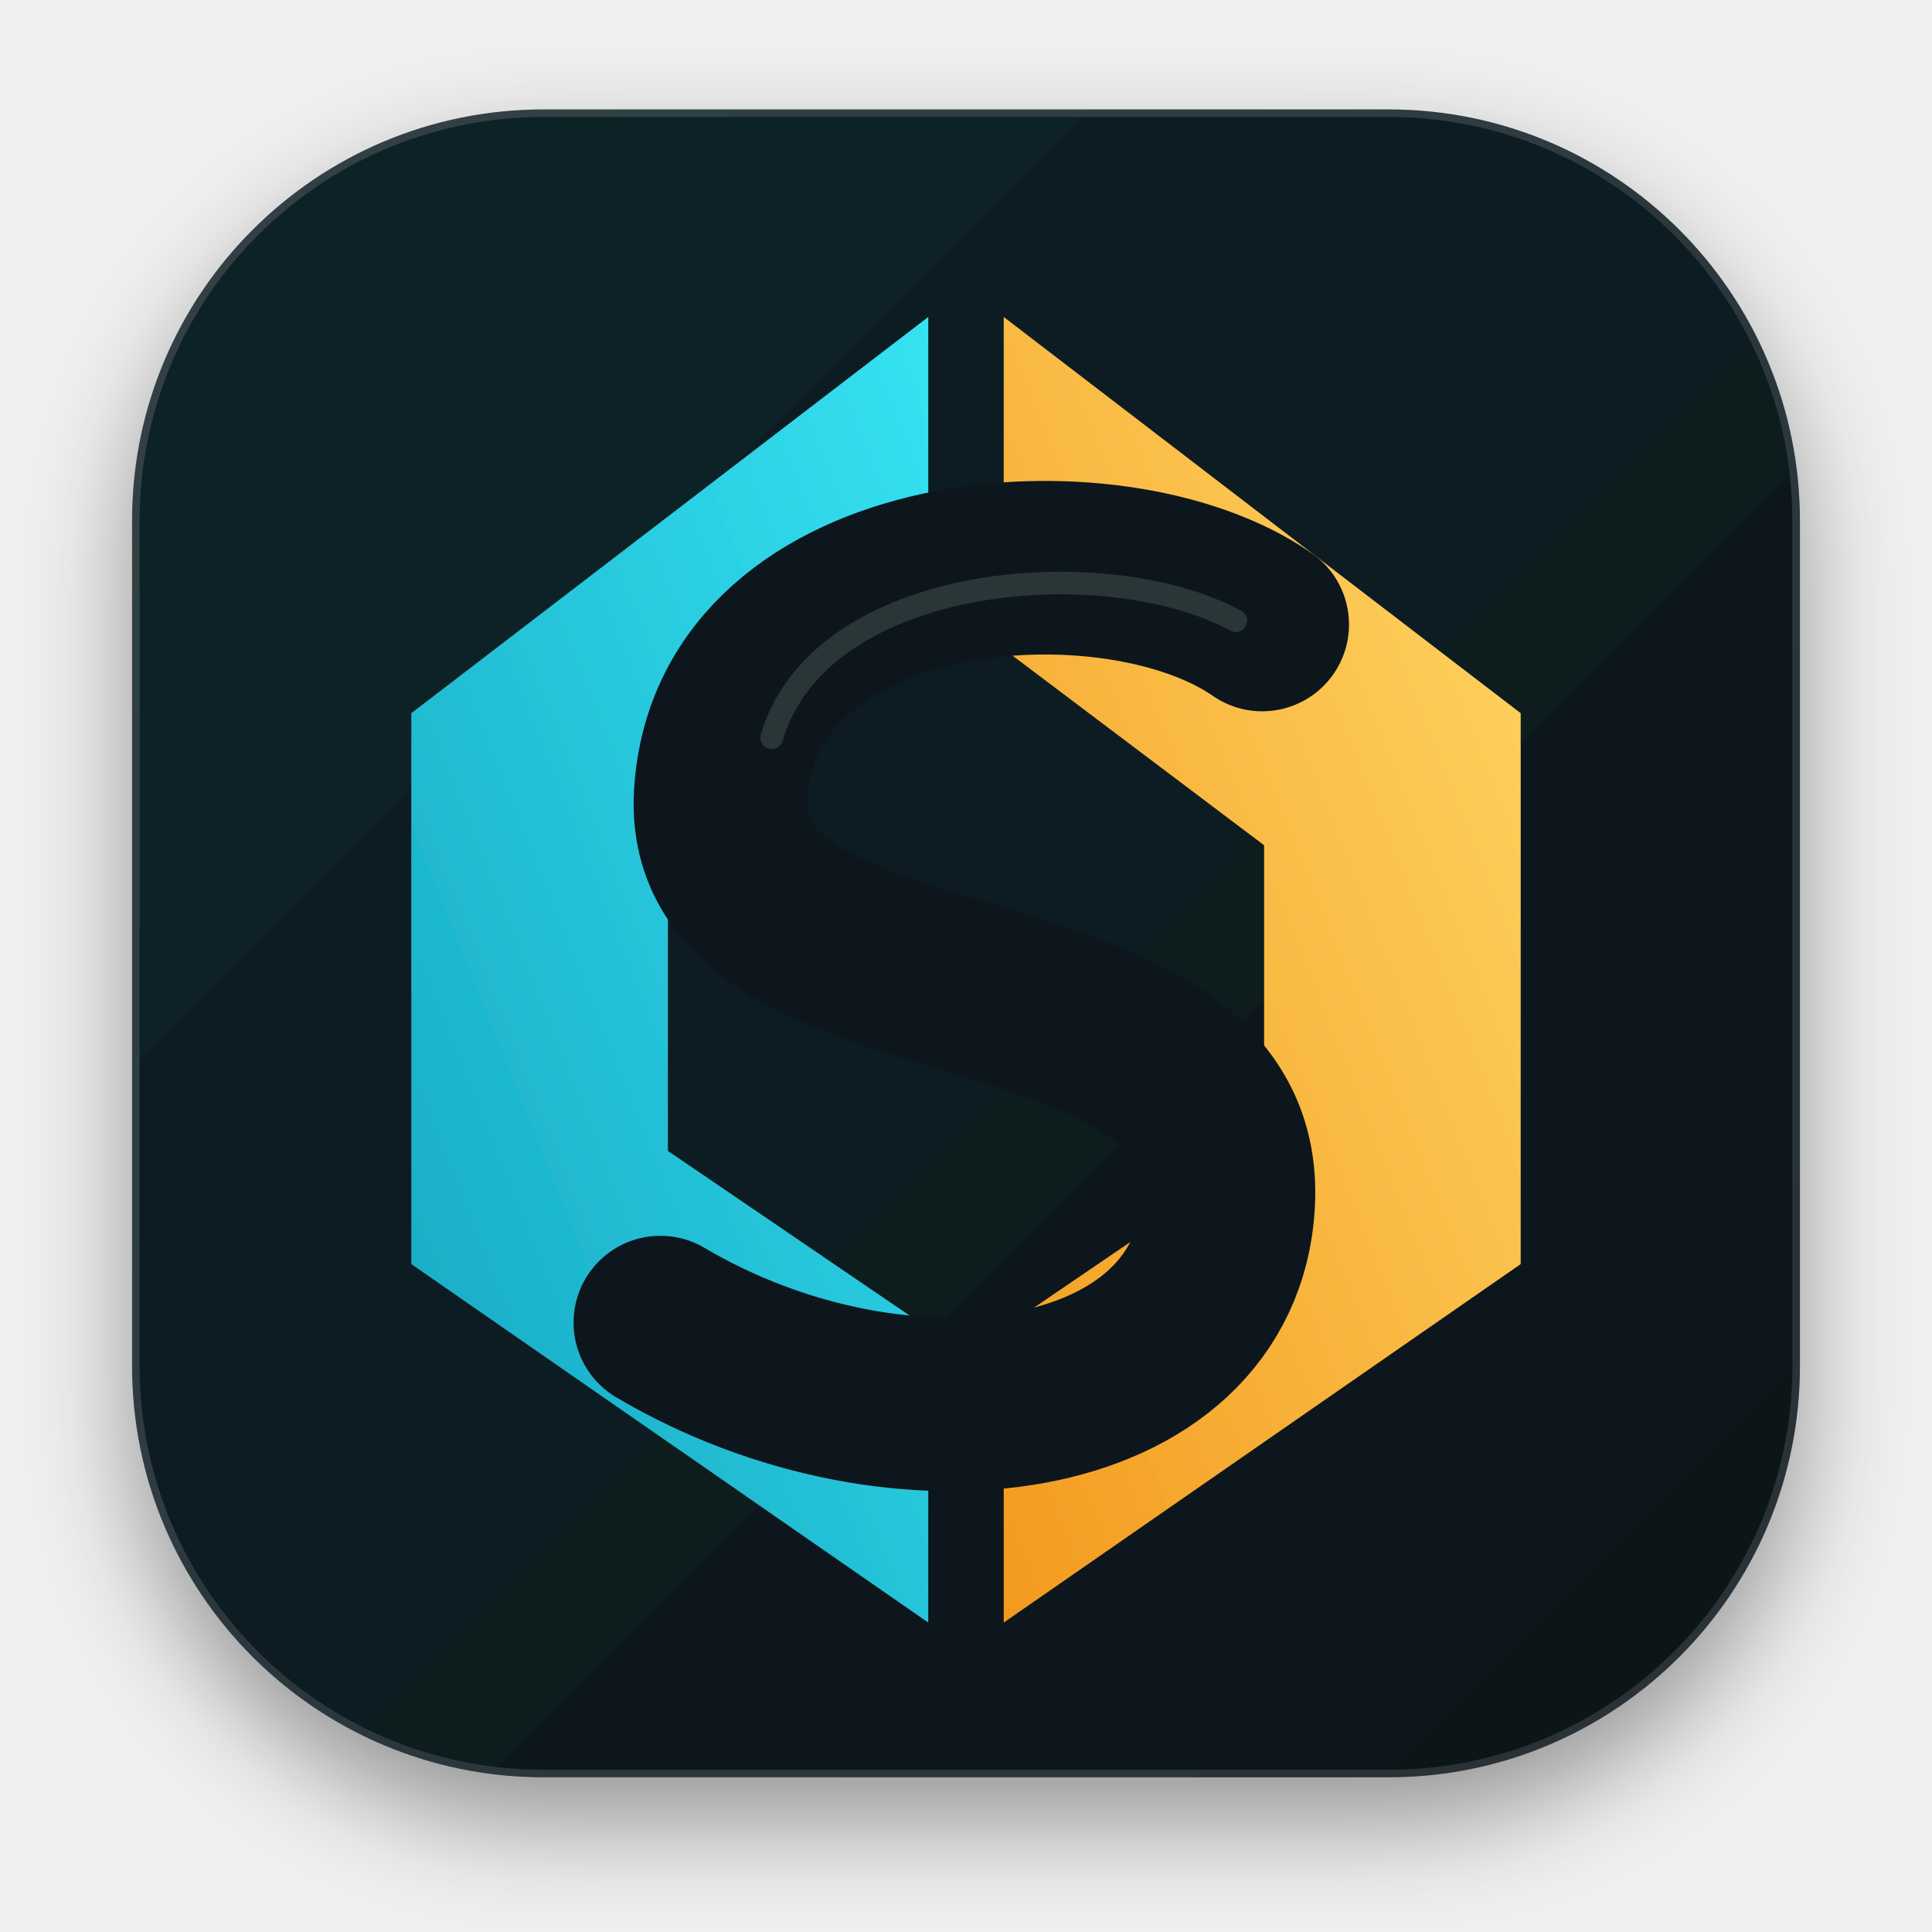
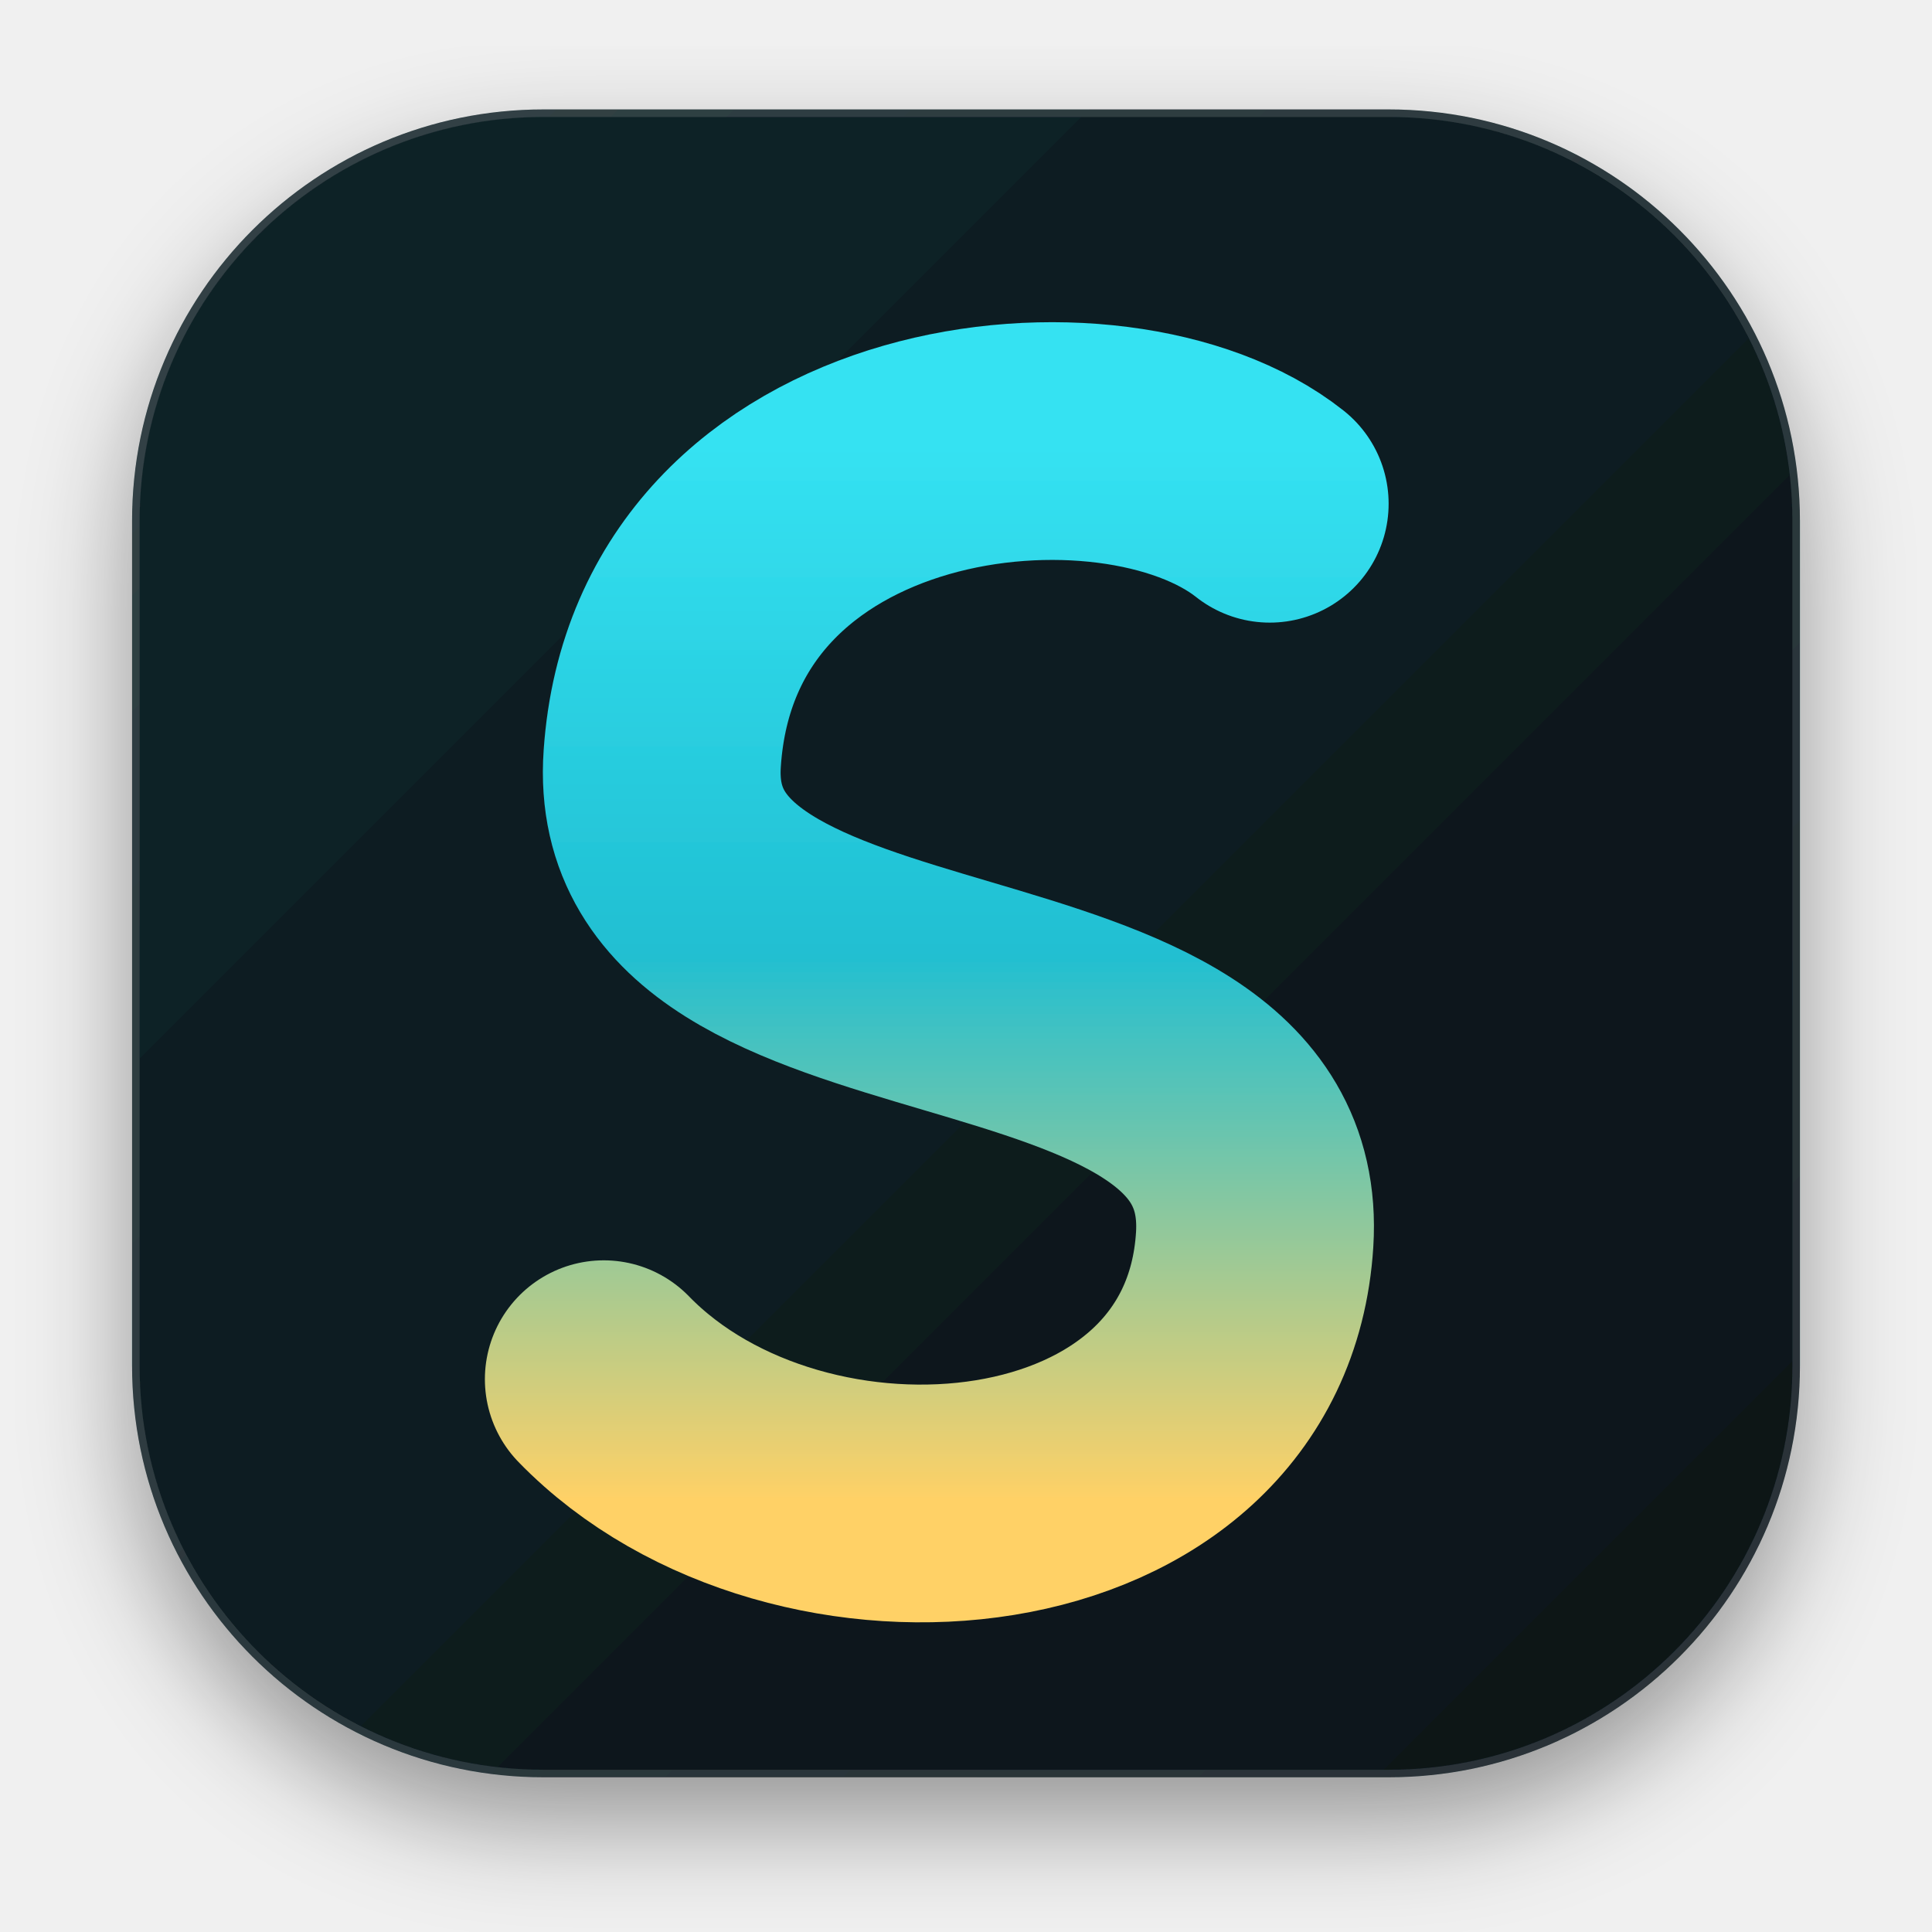
<svg xmlns="http://www.w3.org/2000/svg" viewBox="0 0 1024 1024" role="img" aria-labelledby="title description">
  <defs>
    <linearGradient id="background" x1="0" y1="0" x2="1" y2="1">
      <stop offset="0" stop-color="#12252a" />
      <stop offset="1" stop-color="#081217" />
    </linearGradient>
-     <linearGradient id="cyan" x1="0" y1="1" x2="1" y2="0">
-       <stop offset="0" stop-color="#16a6c1" />
-       <stop offset="1" stop-color="#35e2f2" />
-     </linearGradient>
-     <linearGradient id="gold" x1="0" y1="1" x2="1" y2="0">
-       <stop offset="0" stop-color="#f39a1e" />
-       <stop offset="1" stop-color="#ffd866" />
+     <linearGradient id="spire" x1="0" y1="0" x2="0" y2="1">
+       <stop offset="0" stop-color="#35e2f2" />
+       <stop offset=".48" stop-color="#20bfd2" />
+       <stop offset="1" stop-color="#ffd166" />
    </linearGradient>
    <filter id="shadow" x="-20%" y="-20%" width="140%" height="150%">
      <feDropShadow dx="0" dy="24" stdDeviation="28" flood-color="#000" flood-opacity=".38" />
    </filter>
-     <clipPath id="tile">
-       <rect x="70" y="58" width="884" height="884" rx="218" />
-     </clipPath>
  </defs>
  <g filter="url(#shadow)">
    <rect x="70" y="58" width="884" height="884" rx="218" fill="url(#background)" />
-     <g clip-path="url(#tile)">
-       <path d="M492 168 218 378v292l274 190V704L354 610V448l138-104Z" fill="url(#cyan)" />
-       <path d="M532 168 806 378v292L532 860V704l138-94V448L532 344Z" fill="url(#gold)" />
-       <path d="M669 331C590 276 390 291 382 421c-8 126 276 77 269 216-6 116-174 139-301 64" fill="none" stroke="#0b171c" stroke-width="92" stroke-linecap="round" stroke-linejoin="round" />
-       <path d="M655 329C587 292 435 303 409 391" fill="none" stroke="#fff" stroke-opacity=".13" stroke-width="12" stroke-linecap="round" />
-     </g>
+     <path d="M673 267C591 202 363 225 351 402c-11 157 324 94 314 255-10 160-242 180-345 74" fill="none" stroke="url(#spire)" stroke-width="126" stroke-linecap="round" stroke-linejoin="round" />
    <rect x="72" y="60" width="880" height="880" rx="216" fill="none" stroke="#fff" stroke-opacity=".13" stroke-width="4" />
  </g>
</svg>
